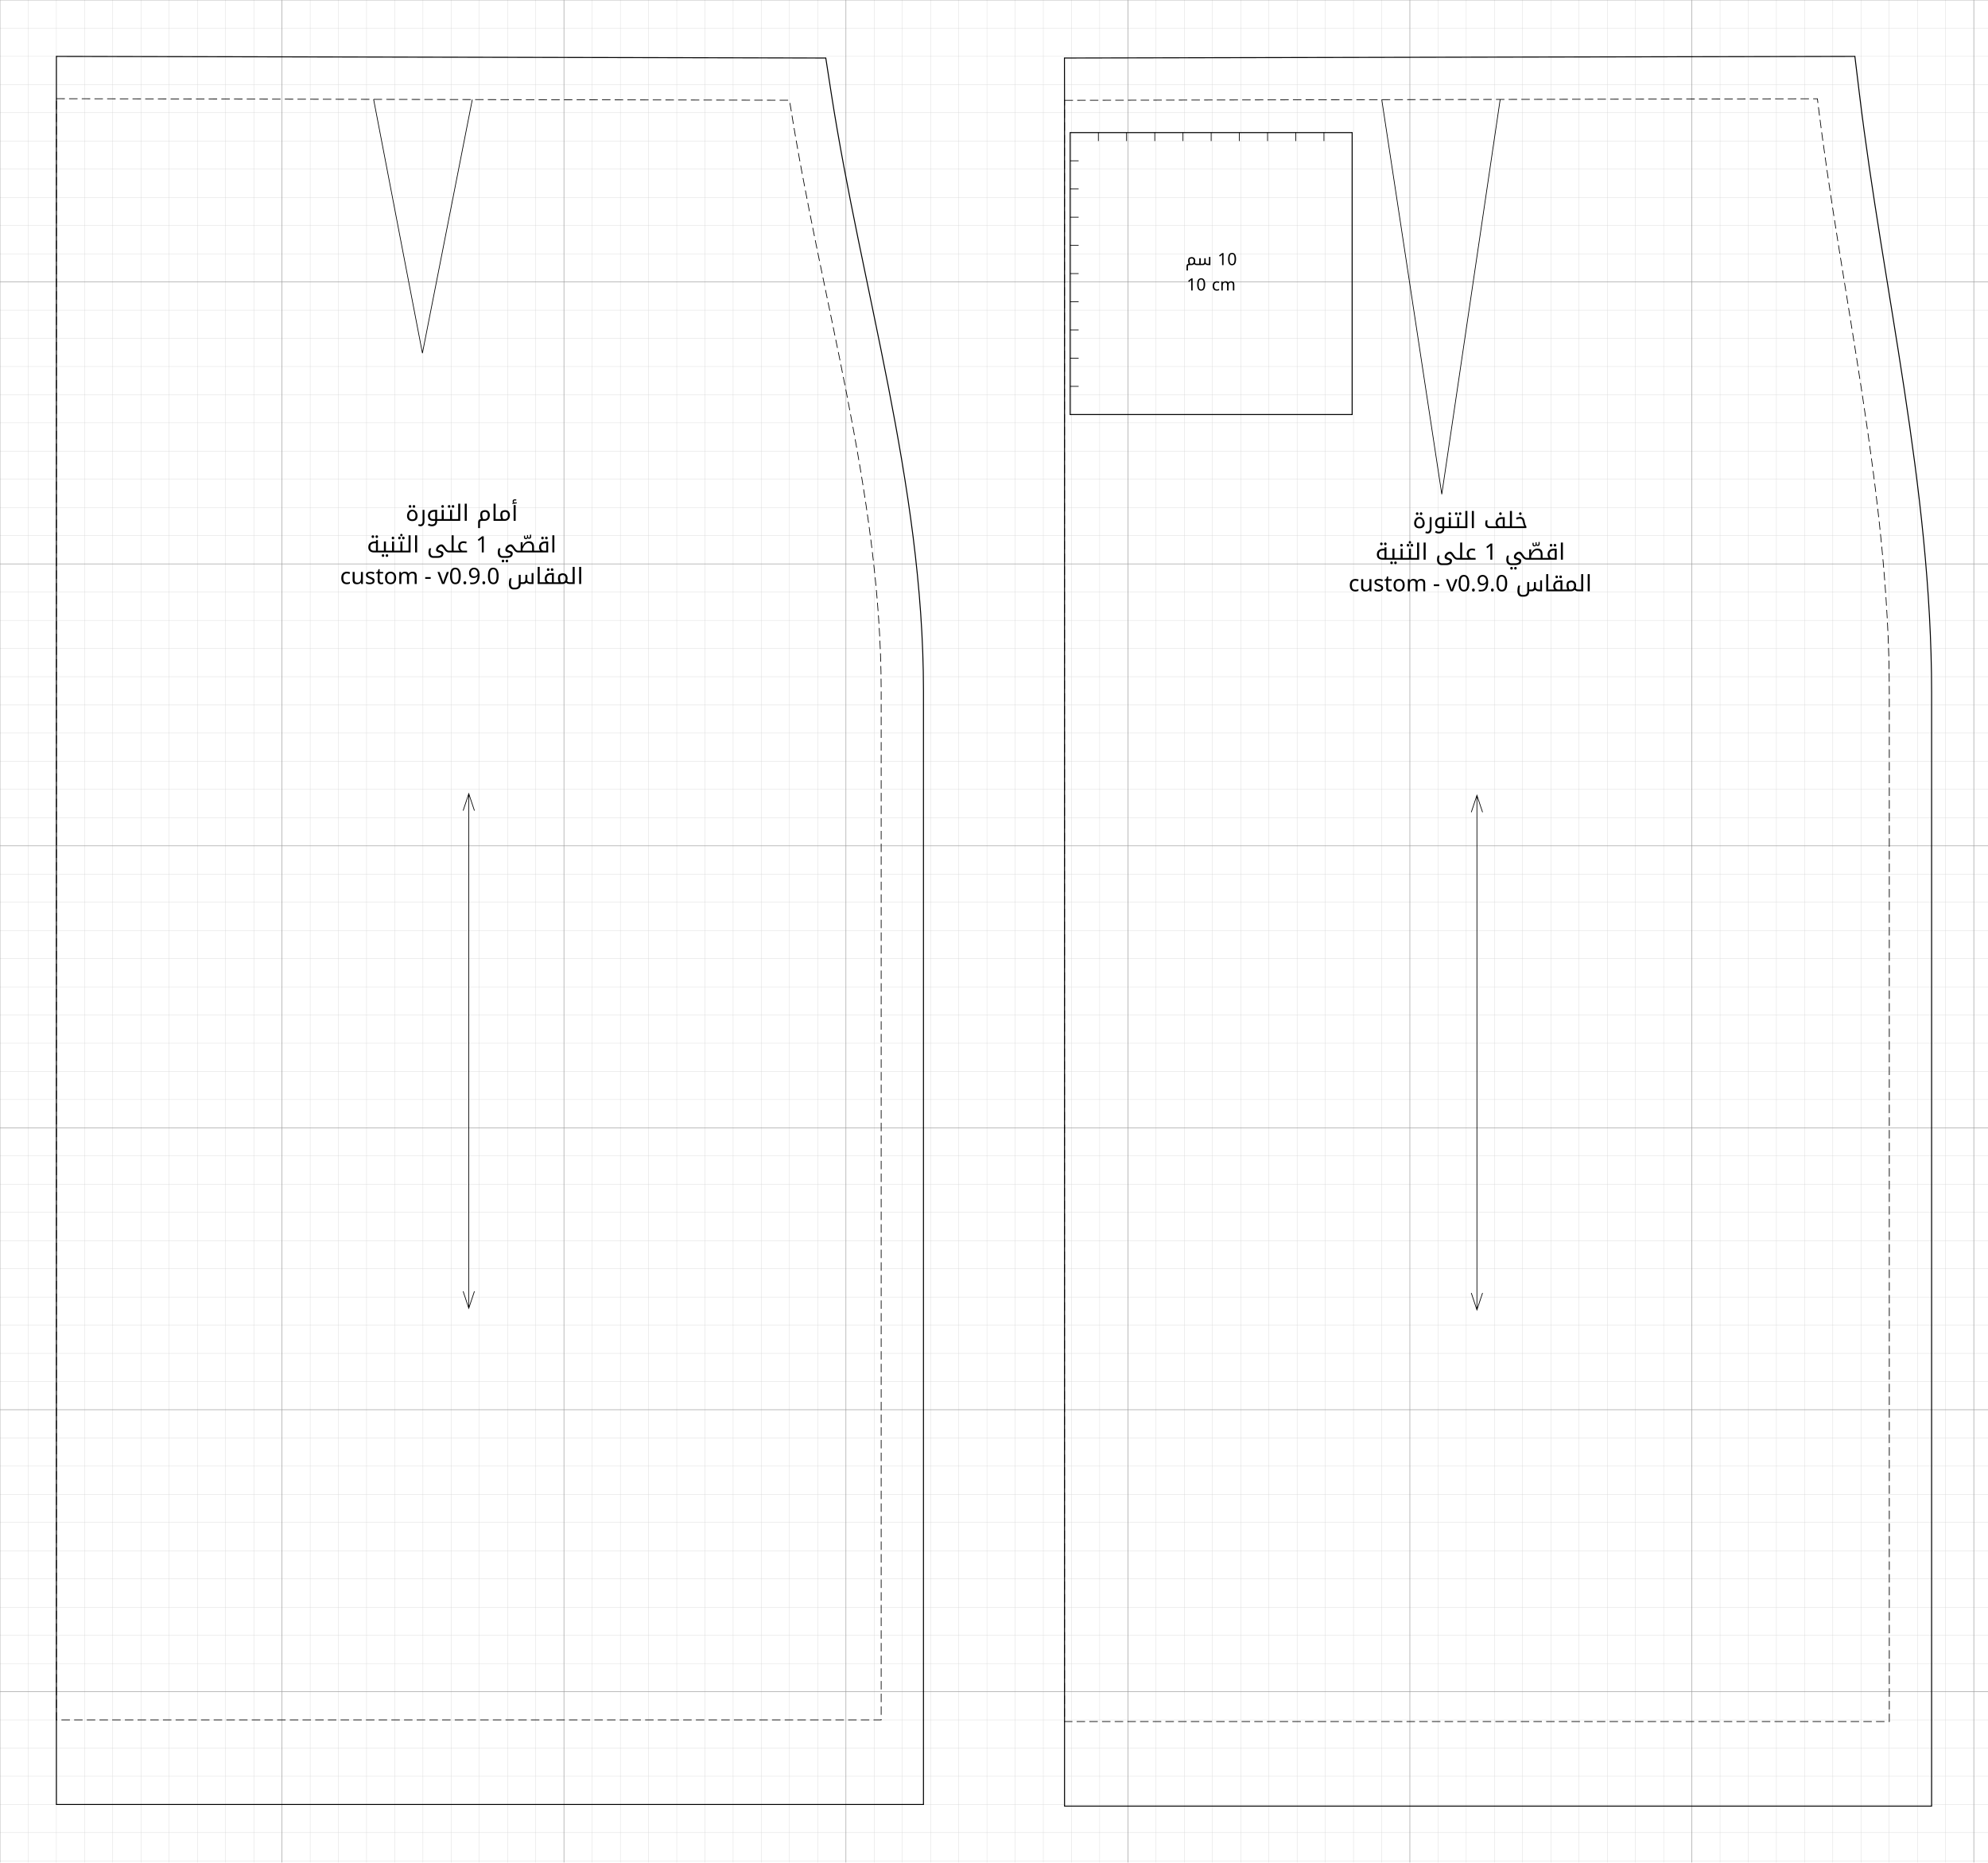
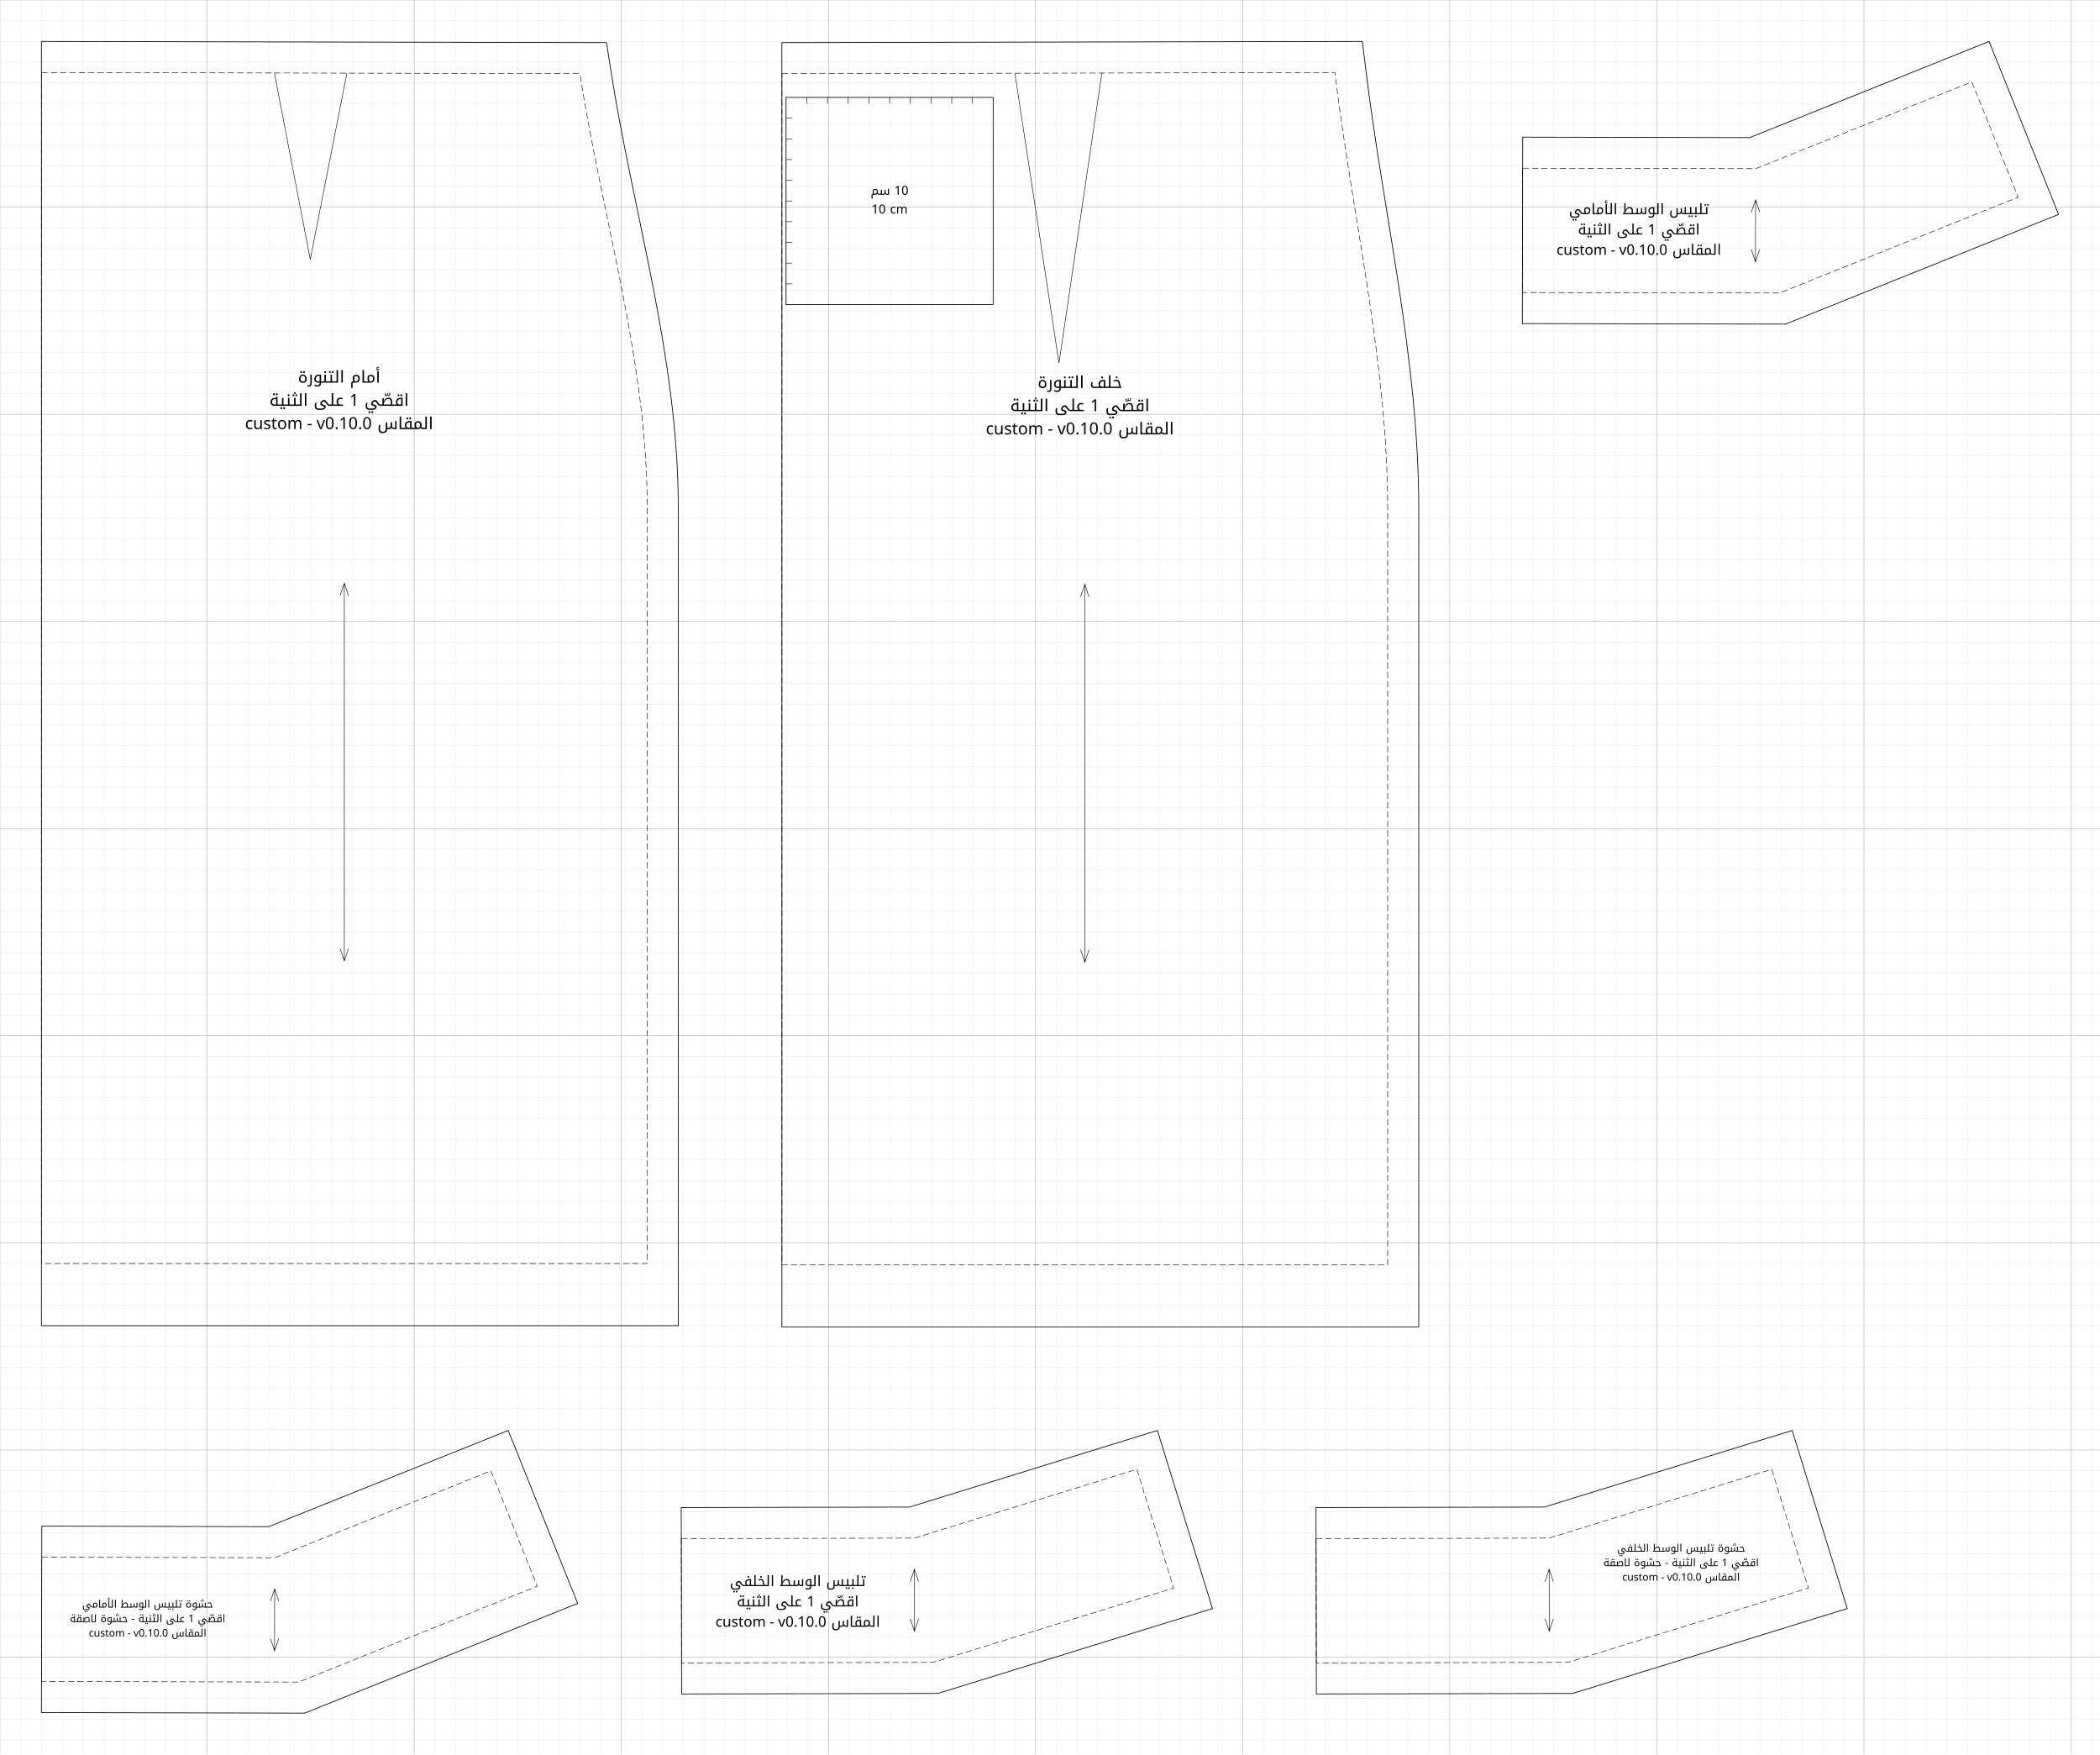
- <svg xmlns="http://www.w3.org/2000/svg" width="705.03mm" height="660.58mm" viewBox="0 0 705.03 660.58">
+ <svg xmlns="http://www.w3.org/2000/svg" width="1013.96mm" height="847.05mm" viewBox="0 0 1013.96 847.05">
  <g id="layer-grid">
-     <path id="grid-minor" d="M 10.00 0 V 660.58 M 20.00 0 V 660.58 M 30.00 0 V 660.58 M 40.00 0 V 660.58 M 50.00 0 V 660.58 M 60.00 0 V 660.58 M 70.00 0 V 660.58 M 80.00 0 V 660.58 M 90.00 0 V 660.58 M 110.00 0 V 660.58 M 120.00 0 V 660.58 M 130.00 0 V 660.58 M 140.00 0 V 660.58 M 150.00 0 V 660.58 M 160.00 0 V 660.58 M 170.00 0 V 660.58 M 180.00 0 V 660.58 M 190.00 0 V 660.58 M 210.00 0 V 660.58 M 220.00 0 V 660.58 M 230.00 0 V 660.58 M 240.00 0 V 660.58 M 250.00 0 V 660.58 M 260.00 0 V 660.58 M 270.00 0 V 660.58 M 280.00 0 V 660.58 M 290.00 0 V 660.58 M 310.00 0 V 660.58 M 320.00 0 V 660.58 M 330.00 0 V 660.58 M 340.00 0 V 660.58 M 350.00 0 V 660.58 M 360.00 0 V 660.58 M 370.00 0 V 660.58 M 380.00 0 V 660.58 M 390.00 0 V 660.58 M 410.00 0 V 660.58 M 420.00 0 V 660.58 M 430.00 0 V 660.58 M 440.00 0 V 660.58 M 450.00 0 V 660.58 M 460.00 0 V 660.58 M 470.00 0 V 660.58 M 480.00 0 V 660.58 M 490.00 0 V 660.58 M 510.00 0 V 660.58 M 520.00 0 V 660.58 M 530.00 0 V 660.58 M 540.00 0 V 660.58 M 550.00 0 V 660.58 M 560.00 0 V 660.58 M 570.00 0 V 660.58 M 580.00 0 V 660.58 M 590.00 0 V 660.58 M 610.00 0 V 660.58 M 620.00 0 V 660.58 M 630.00 0 V 660.58 M 640.00 0 V 660.58 M 650.00 0 V 660.58 M 660.00 0 V 660.58 M 670.00 0 V 660.58 M 680.00 0 V 660.58 M 690.00 0 V 660.58 M 0 10.00 H 705.03 M 0 20.00 H 705.03 M 0 30.00 H 705.03 M 0 40.00 H 705.03 M 0 50.00 H 705.03 M 0 60.00 H 705.03 M 0 70.00 H 705.03 M 0 80.00 H 705.03 M 0 90.00 H 705.03 M 0 110.00 H 705.03 M 0 120.00 H 705.03 M 0 130.00 H 705.03 M 0 140.00 H 705.03 M 0 150.00 H 705.03 M 0 160.00 H 705.03 M 0 170.00 H 705.03 M 0 180.00 H 705.03 M 0 190.00 H 705.03 M 0 210.00 H 705.03 M 0 220.00 H 705.03 M 0 230.00 H 705.03 M 0 240.00 H 705.03 M 0 250.00 H 705.03 M 0 260.00 H 705.03 M 0 270.00 H 705.03 M 0 280.00 H 705.03 M 0 290.00 H 705.03 M 0 310.00 H 705.03 M 0 320.00 H 705.03 M 0 330.00 H 705.03 M 0 340.00 H 705.03 M 0 350.00 H 705.03 M 0 360.00 H 705.03 M 0 370.00 H 705.03 M 0 380.00 H 705.03 M 0 390.00 H 705.03 M 0 410.00 H 705.03 M 0 420.00 H 705.03 M 0 430.00 H 705.03 M 0 440.00 H 705.03 M 0 450.00 H 705.03 M 0 460.00 H 705.03 M 0 470.00 H 705.03 M 0 480.00 H 705.03 M 0 490.00 H 705.03 M 0 510.00 H 705.03 M 0 520.00 H 705.03 M 0 530.00 H 705.03 M 0 540.00 H 705.03 M 0 550.00 H 705.03 M 0 560.00 H 705.03 M 0 570.00 H 705.03 M 0 580.00 H 705.03 M 0 590.00 H 705.03 M 0 610.00 H 705.03 M 0 620.00 H 705.03 M 0 630.00 H 705.03 M 0 640.00 H 705.03 M 0 650.00 H 705.03 M 0 660.00 H 705.03" fill="none" stroke="#d0d0d0" stroke-width="0.1" />
-     <path id="grid-major" d="M 0.00 0 V 660.58 M 100.00 0 V 660.58 M 200.00 0 V 660.58 M 300.00 0 V 660.58 M 400.00 0 V 660.58 M 500.00 0 V 660.58 M 600.00 0 V 660.58 M 700.00 0 V 660.58 M 0 0.00 H 705.03 M 0 100.00 H 705.03 M 0 200.00 H 705.03 M 0 300.00 H 705.03 M 0 400.00 H 705.03 M 0 500.00 H 705.03 M 0 600.00 H 705.03" fill="none" stroke="#a0a0a0" stroke-width="0.2" />
+     <path id="grid-minor" d="M 10.00 0 V 847.05 M 20.00 0 V 847.05 M 30.00 0 V 847.05 M 40.00 0 V 847.05 M 50.00 0 V 847.05 M 60.00 0 V 847.05 M 70.00 0 V 847.05 M 80.00 0 V 847.05 M 90.00 0 V 847.05 M 110.00 0 V 847.05 M 120.00 0 V 847.05 M 130.00 0 V 847.05 M 140.00 0 V 847.05 M 150.00 0 V 847.05 M 160.00 0 V 847.05 M 170.00 0 V 847.05 M 180.00 0 V 847.05 M 190.00 0 V 847.05 M 210.00 0 V 847.05 M 220.00 0 V 847.05 M 230.00 0 V 847.05 M 240.00 0 V 847.05 M 250.00 0 V 847.05 M 260.00 0 V 847.05 M 270.00 0 V 847.05 M 280.00 0 V 847.05 M 290.00 0 V 847.05 M 310.00 0 V 847.05 M 320.00 0 V 847.05 M 330.00 0 V 847.05 M 340.00 0 V 847.05 M 350.00 0 V 847.05 M 360.00 0 V 847.05 M 370.00 0 V 847.05 M 380.00 0 V 847.05 M 390.00 0 V 847.05 M 410.00 0 V 847.05 M 420.00 0 V 847.05 M 430.00 0 V 847.05 M 440.00 0 V 847.05 M 450.00 0 V 847.05 M 460.00 0 V 847.05 M 470.00 0 V 847.05 M 480.00 0 V 847.05 M 490.00 0 V 847.05 M 510.00 0 V 847.05 M 520.00 0 V 847.05 M 530.00 0 V 847.05 M 540.00 0 V 847.05 M 550.00 0 V 847.05 M 560.00 0 V 847.05 M 570.00 0 V 847.05 M 580.00 0 V 847.05 M 590.00 0 V 847.05 M 610.00 0 V 847.05 M 620.00 0 V 847.05 M 630.00 0 V 847.05 M 640.00 0 V 847.05 M 650.00 0 V 847.05 M 660.00 0 V 847.05 M 670.00 0 V 847.05 M 680.00 0 V 847.05 M 690.00 0 V 847.05 M 710.00 0 V 847.05 M 720.00 0 V 847.05 M 730.00 0 V 847.05 M 740.00 0 V 847.05 M 750.00 0 V 847.05 M 760.00 0 V 847.05 M 770.00 0 V 847.05 M 780.00 0 V 847.05 M 790.00 0 V 847.05 M 810.00 0 V 847.05 M 820.00 0 V 847.05 M 830.00 0 V 847.05 M 840.00 0 V 847.05 M 850.00 0 V 847.05 M 860.00 0 V 847.05 M 870.00 0 V 847.05 M 880.00 0 V 847.05 M 890.00 0 V 847.05 M 910.00 0 V 847.05 M 920.00 0 V 847.05 M 930.00 0 V 847.05 M 940.00 0 V 847.05 M 950.00 0 V 847.05 M 960.00 0 V 847.05 M 970.00 0 V 847.05 M 980.00 0 V 847.05 M 990.00 0 V 847.05 M 1010.00 0 V 847.05 M 0 10.00 H 1013.96 M 0 20.00 H 1013.96 M 0 30.00 H 1013.96 M 0 40.00 H 1013.96 M 0 50.00 H 1013.96 M 0 60.00 H 1013.96 M 0 70.00 H 1013.96 M 0 80.00 H 1013.96 M 0 90.00 H 1013.96 M 0 110.00 H 1013.96 M 0 120.00 H 1013.96 M 0 130.00 H 1013.96 M 0 140.00 H 1013.96 M 0 150.00 H 1013.96 M 0 160.00 H 1013.96 M 0 170.00 H 1013.96 M 0 180.00 H 1013.96 M 0 190.00 H 1013.96 M 0 210.00 H 1013.96 M 0 220.00 H 1013.96 M 0 230.00 H 1013.96 M 0 240.00 H 1013.96 M 0 250.00 H 1013.96 M 0 260.00 H 1013.96 M 0 270.00 H 1013.96 M 0 280.00 H 1013.96 M 0 290.00 H 1013.96 M 0 310.00 H 1013.96 M 0 320.00 H 1013.96 M 0 330.00 H 1013.96 M 0 340.00 H 1013.96 M 0 350.00 H 1013.96 M 0 360.00 H 1013.96 M 0 370.00 H 1013.96 M 0 380.00 H 1013.96 M 0 390.00 H 1013.96 M 0 410.00 H 1013.96 M 0 420.00 H 1013.96 M 0 430.00 H 1013.96 M 0 440.00 H 1013.96 M 0 450.00 H 1013.96 M 0 460.00 H 1013.96 M 0 470.00 H 1013.96 M 0 480.00 H 1013.96 M 0 490.00 H 1013.96 M 0 510.00 H 1013.96 M 0 520.00 H 1013.96 M 0 530.00 H 1013.96 M 0 540.00 H 1013.96 M 0 550.00 H 1013.96 M 0 560.00 H 1013.96 M 0 570.00 H 1013.96 M 0 580.00 H 1013.96 M 0 590.00 H 1013.96 M 0 610.00 H 1013.96 M 0 620.00 H 1013.96 M 0 630.00 H 1013.96 M 0 640.00 H 1013.96 M 0 650.00 H 1013.96 M 0 660.00 H 1013.96 M 0 670.00 H 1013.96 M 0 680.00 H 1013.96 M 0 690.00 H 1013.96 M 0 710.00 H 1013.96 M 0 720.00 H 1013.96 M 0 730.00 H 1013.96 M 0 740.00 H 1013.96 M 0 750.00 H 1013.96 M 0 760.00 H 1013.96 M 0 770.00 H 1013.96 M 0 780.00 H 1013.96 M 0 790.00 H 1013.96 M 0 810.00 H 1013.96 M 0 820.00 H 1013.96 M 0 830.00 H 1013.96 M 0 840.00 H 1013.96" fill="none" stroke="#d0d0d0" stroke-width="0.1" />
+     <path id="grid-major" d="M 0.00 0 V 847.05 M 100.00 0 V 847.05 M 200.00 0 V 847.05 M 300.00 0 V 847.05 M 400.00 0 V 847.05 M 500.00 0 V 847.05 M 600.00 0 V 847.05 M 700.00 0 V 847.05 M 800.00 0 V 847.05 M 900.00 0 V 847.05 M 1000.00 0 V 847.05 M 0 0.00 H 1013.96 M 0 100.00 H 1013.96 M 0 200.00 H 1013.96 M 0 300.00 H 1013.96 M 0 400.00 H 1013.96 M 0 500.00 H 1013.96 M 0 600.00 H 1013.96 M 0 700.00 H 1013.96 M 0 800.00 H 1013.96" fill="none" stroke="#a0a0a0" stroke-width="0.2" />
  </g>
  <g id="layer-cut">
    <path id="piece-skirt-front-cut" d="M 20.03 20.00 L 280.03 20.55 L 292.86 20.58 L 294.82 33.25 C 297.49 50.42 300.80 67.47 304.34 84.79 C 307.88 102.11 311.62 119.55 315.04 137.10 C 318.45 154.64 321.58 172.56 323.83 190.41 C 324.95 199.34 325.88 208.51 326.51 217.53 C 327.14 226.55 327.50 235.88 327.50 245.00 L 327.50 610.00 L 327.50 640.00 L 20.00 640.00 L 20.00 610.00 L 20.00 35.00 L 20.00 20.00 L 20.03 20.00 Z" fill="none" stroke="#000000" stroke-width="0.35" />
    <path id="piece-skirt-back-cut" d="M 377.50 20.58 L 644.50 20.03 L 657.82 20.00 L 659.42 33.22 C 661.52 50.55 664.13 67.78 666.91 85.23 C 669.69 102.68 672.63 120.24 675.30 137.86 C 677.97 155.48 680.42 173.40 682.17 191.25 C 683.92 209.11 685.03 227.45 685.03 245.58 L 685.03 610.58 L 685.03 640.58 L 377.53 640.58 L 377.53 610.58 L 377.53 35.58 L 377.50 20.58 Z" fill="none" stroke="#000000" stroke-width="0.35" />
+     <path id="piece-waist-facing-front-cut" d="M 735.22 66.21 L 844.80 66.44 L 946.49 25.59 L 960.41 20.00 L 966.00 33.92 L 988.37 89.59 L 993.96 103.51 L 980.04 109.10 L 864.82 155.39 L 862.11 156.48 L 859.20 156.47 L 735.03 156.21 L 735.06 141.21 L 735.19 81.21 L 735.22 66.21 Z" fill="none" stroke="#000000" stroke-width="0.35" />
+     <path id="piece-waist-facing-interfacing-front-cut" d="M 20.19 736.78 L 129.77 737.02 L 231.46 696.17 L 245.38 690.58 L 250.97 704.49 L 273.33 760.17 L 278.93 774.09 L 265.01 779.68 L 149.79 825.97 L 147.08 827.05 L 144.17 827.05 L 20.00 826.78 L 20.03 811.78 L 20.16 751.78 L 20.19 736.78 Z" fill="none" stroke="#000000" stroke-width="0.35" />
+     <path id="piece-waist-facing-back-cut" d="M 328.93 727.80 L 439.18 727.57 L 544.51 695.01 L 558.84 690.58 L 563.27 704.91 L 580.99 762.23 L 585.42 776.56 L 571.09 780.99 L 455.01 816.88 L 452.86 817.54 L 450.61 817.55 L 329.11 817.80 L 329.08 802.80 L 328.96 742.80 L 328.93 727.80 Z" fill="none" stroke="#000000" stroke-width="0.35" />
+     <path id="piece-waist-facing-interfacing-back-cut" d="M 635.42 727.80 L 745.67 727.57 L 851.00 695.01 L 865.33 690.58 L 869.76 704.91 L 887.49 762.23 L 891.92 776.56 L 877.59 780.99 L 761.51 816.88 L 759.36 817.54 L 757.11 817.55 L 635.61 817.80 L 635.58 802.80 L 635.45 742.80 L 635.42 727.80 Z" fill="none" stroke="#000000" stroke-width="0.35" />
  </g>
  <g id="layer-stitch">
    <path id="piece-skirt-front-stitch" d="M 20.00 35.00 L 280.00 35.55 C 290.83 105.37 312.50 174.35 312.50 245.00 L 312.50 610.00 L 20.00 610.00 L 20.00 35.00 Z" fill="none" stroke="#000000" stroke-width="0.25" stroke-dasharray="3 1.5" />
    <path id="piece-skirt-back-stitch" d="M 377.53 35.58 L 644.53 35.03 C 653.03 105.21 670.03 174.88 670.03 245.58 L 670.03 610.58 L 377.53 610.58 L 377.53 35.58 Z" fill="none" stroke="#000000" stroke-width="0.25" stroke-dasharray="3 1.5" />
+     <path id="piece-waist-facing-front-stitch" d="M 735.19 81.21 L 847.69 81.45 L 952.08 39.51 L 974.45 95.19 L 859.23 141.47 L 735.06 141.21 L 735.19 81.21 Z" fill="none" stroke="#000000" stroke-width="0.25" stroke-dasharray="3 1.5" />
+     <path id="piece-waist-facing-interfacing-front-stitch" d="M 20.16 751.78 L 132.66 752.02 L 237.05 710.09 L 259.42 765.76 L 144.20 812.05 L 20.03 811.78 L 20.16 751.78 Z" fill="none" stroke="#000000" stroke-width="0.25" stroke-dasharray="3 1.5" />
+     <path id="piece-waist-facing-back-stitch" d="M 328.96 742.80 L 441.46 742.56 L 548.94 709.34 L 566.66 766.66 L 450.58 802.55 L 329.08 802.80 L 328.96 742.80 Z" fill="none" stroke="#000000" stroke-width="0.25" stroke-dasharray="3 1.5" />
+     <path id="piece-waist-facing-interfacing-back-stitch" d="M 635.45 742.80 L 747.95 742.56 L 855.43 709.34 L 873.15 766.66 L 757.08 802.55 L 635.58 802.80 L 635.45 742.80 Z" fill="none" stroke="#000000" stroke-width="0.25" stroke-dasharray="3 1.5" />
  </g>
  <g id="layer-notches">

</g>
  <g id="layer-grain">
    <path id="piece-skirt-front-grain" d="M 166.25 281.50 L 166.25 464.00 M 164.25 458.00 L 166.25 464.00 L 168.25 458.00 M 168.25 287.50 L 166.25 281.50 L 164.25 287.50" fill="none" stroke="#000000" stroke-width="0.25" />
    <path id="piece-skirt-back-grain" d="M 523.78 282.08 L 523.78 464.58 M 521.78 458.58 L 523.78 464.58 L 525.78 458.58 M 525.78 288.08 L 523.78 282.08 L 521.78 288.08" fill="none" stroke="#000000" stroke-width="0.25" />
+     <path id="piece-waist-facing-front-grain" d="M 847.66 96.45 L 847.59 126.45 M 845.61 120.44 L 847.59 126.45 L 849.61 120.45 M 849.64 102.45 L 847.66 96.45 L 845.64 102.44" fill="none" stroke="#000000" stroke-width="0.25" />
+     <path id="piece-waist-facing-interfacing-front-grain" d="M 132.63 767.02 L 132.56 797.02 M 130.58 791.02 L 132.56 797.02 L 134.58 791.03 M 134.61 773.03 L 132.63 767.02 L 130.61 773.02" fill="none" stroke="#000000" stroke-width="0.25" />
+     <path id="piece-waist-facing-back-grain" d="M 441.49 757.56 L 441.55 787.56 M 439.54 781.57 L 441.55 787.56 L 443.54 781.56 M 443.50 763.56 L 441.49 757.56 L 439.50 763.57" fill="none" stroke="#000000" stroke-width="0.25" />
+     <path id="piece-waist-facing-interfacing-back-grain" d="M 747.98 757.56 L 748.04 787.56 M 746.03 781.57 L 748.04 787.56 L 750.03 781.56 M 750.00 763.56 L 747.98 757.56 L 746.00 763.57" fill="none" stroke="#000000" stroke-width="0.25" />
  </g>
  <g id="layer-darts">
    <path id="piece-skirt-front-dart-waist-dart" d="M 132.50 35.24 L 149.81 125.27 L 167.50 35.31" fill="none" stroke="#000000" stroke-width="0.25" />
    <path id="piece-skirt-back-dart-waist-dart" d="M 490.03 35.34 L 511.32 175.30 L 532.03 35.26" fill="none" stroke="#000000" stroke-width="0.25" />
  </g>
  <g id="layer-marks">

</g>
  <g id="layer-labels">
    <text id="piece-skirt-front-label-name" x="163.75" y="184.73" font-family="&quot;IBM Plex Sans Arabic&quot;, &quot;Noto Kufi Arabic&quot;, &quot;Geeza Pro&quot;, &quot;Segoe UI&quot;, Tahoma, sans-serif" font-size="8.00" direction="rtl" unicode-bidi="plaintext" text-anchor="middle">أمام التنورة</text>
    <text id="piece-skirt-front-label-cut" x="163.75" y="195.93" font-family="&quot;IBM Plex Sans Arabic&quot;, &quot;Noto Kufi Arabic&quot;, &quot;Geeza Pro&quot;, &quot;Segoe UI&quot;, Tahoma, sans-serif" font-size="8.00" direction="rtl" unicode-bidi="plaintext" text-anchor="middle">اقصّي 1 على الثنية</text>
-     <text id="piece-skirt-front-label-size" x="163.75" y="207.13" font-family="&quot;IBM Plex Sans Arabic&quot;, &quot;Noto Kufi Arabic&quot;, &quot;Geeza Pro&quot;, &quot;Segoe UI&quot;, Tahoma, sans-serif" font-size="8.00" direction="rtl" unicode-bidi="plaintext" text-anchor="middle">المقاس custom - v0.9.0</text>
+     <text id="piece-skirt-front-label-size" x="163.75" y="207.13" font-family="&quot;IBM Plex Sans Arabic&quot;, &quot;Noto Kufi Arabic&quot;, &quot;Geeza Pro&quot;, &quot;Segoe UI&quot;, Tahoma, sans-serif" font-size="8.00" direction="rtl" unicode-bidi="plaintext" text-anchor="middle">المقاس custom - v0.10.0</text>
    <text id="piece-skirt-back-label-name" x="521.42" y="187.30" font-family="&quot;IBM Plex Sans Arabic&quot;, &quot;Noto Kufi Arabic&quot;, &quot;Geeza Pro&quot;, &quot;Segoe UI&quot;, Tahoma, sans-serif" font-size="8.00" direction="rtl" unicode-bidi="plaintext" text-anchor="middle">خلف التنورة</text>
    <text id="piece-skirt-back-label-cut" x="521.42" y="198.50" font-family="&quot;IBM Plex Sans Arabic&quot;, &quot;Noto Kufi Arabic&quot;, &quot;Geeza Pro&quot;, &quot;Segoe UI&quot;, Tahoma, sans-serif" font-size="8.00" direction="rtl" unicode-bidi="plaintext" text-anchor="middle">اقصّي 1 على الثنية</text>
-     <text id="piece-skirt-back-label-size" x="521.42" y="209.70" font-family="&quot;IBM Plex Sans Arabic&quot;, &quot;Noto Kufi Arabic&quot;, &quot;Geeza Pro&quot;, &quot;Segoe UI&quot;, Tahoma, sans-serif" font-size="8.00" direction="rtl" unicode-bidi="plaintext" text-anchor="middle">المقاس custom - v0.9.0</text>
+     <text id="piece-skirt-back-label-size" x="521.42" y="209.70" font-family="&quot;IBM Plex Sans Arabic&quot;, &quot;Noto Kufi Arabic&quot;, &quot;Geeza Pro&quot;, &quot;Segoe UI&quot;, Tahoma, sans-serif" font-size="8.00" direction="rtl" unicode-bidi="plaintext" text-anchor="middle">المقاس custom - v0.10.0</text>
+     <text id="piece-waist-facing-front-label-name" x="791.31" y="103.41" font-family="&quot;IBM Plex Sans Arabic&quot;, &quot;Noto Kufi Arabic&quot;, &quot;Geeza Pro&quot;, &quot;Segoe UI&quot;, Tahoma, sans-serif" font-size="7.00" direction="rtl" unicode-bidi="plaintext" text-anchor="middle">تلبيس الوسط الأمامي</text>
+     <text id="piece-waist-facing-front-label-cut" x="791.31" y="113.21" font-family="&quot;IBM Plex Sans Arabic&quot;, &quot;Noto Kufi Arabic&quot;, &quot;Geeza Pro&quot;, &quot;Segoe UI&quot;, Tahoma, sans-serif" font-size="7.00" direction="rtl" unicode-bidi="plaintext" text-anchor="middle">اقصّي 1 على الثنية</text>
+     <text id="piece-waist-facing-front-label-size" x="791.31" y="123.01" font-family="&quot;IBM Plex Sans Arabic&quot;, &quot;Noto Kufi Arabic&quot;, &quot;Geeza Pro&quot;, &quot;Segoe UI&quot;, Tahoma, sans-serif" font-size="7.00" direction="rtl" unicode-bidi="plaintext" text-anchor="middle">المقاس custom - v0.10.0</text>
+     <text id="piece-waist-facing-interfacing-front-label-name" x="71.28" y="776.09" font-family="&quot;IBM Plex Sans Arabic&quot;, &quot;Noto Kufi Arabic&quot;, &quot;Geeza Pro&quot;, &quot;Segoe UI&quot;, Tahoma, sans-serif" font-size="5.00" direction="rtl" unicode-bidi="plaintext" text-anchor="middle">حشوة تلبيس الوسط الأمامي</text>
+     <text id="piece-waist-facing-interfacing-front-label-cut" x="71.28" y="783.09" font-family="&quot;IBM Plex Sans Arabic&quot;, &quot;Noto Kufi Arabic&quot;, &quot;Geeza Pro&quot;, &quot;Segoe UI&quot;, Tahoma, sans-serif" font-size="5.00" direction="rtl" unicode-bidi="plaintext" text-anchor="middle">اقصّي 1 على الثنية - حشوة لاصقة</text>
+     <text id="piece-waist-facing-interfacing-front-label-size" x="71.28" y="790.09" font-family="&quot;IBM Plex Sans Arabic&quot;, &quot;Noto Kufi Arabic&quot;, &quot;Geeza Pro&quot;, &quot;Segoe UI&quot;, Tahoma, sans-serif" font-size="5.00" direction="rtl" unicode-bidi="plaintext" text-anchor="middle">المقاس custom - v0.10.0</text>
+     <text id="piece-waist-facing-back-label-name" x="385.21" y="765.74" font-family="&quot;IBM Plex Sans Arabic&quot;, &quot;Noto Kufi Arabic&quot;, &quot;Geeza Pro&quot;, &quot;Segoe UI&quot;, Tahoma, sans-serif" font-size="7.00" direction="rtl" unicode-bidi="plaintext" text-anchor="middle">تلبيس الوسط الخلفي</text>
+     <text id="piece-waist-facing-back-label-cut" x="385.21" y="775.54" font-family="&quot;IBM Plex Sans Arabic&quot;, &quot;Noto Kufi Arabic&quot;, &quot;Geeza Pro&quot;, &quot;Segoe UI&quot;, Tahoma, sans-serif" font-size="7.00" direction="rtl" unicode-bidi="plaintext" text-anchor="middle">اقصّي 1 على الثنية</text>
+     <text id="piece-waist-facing-back-label-size" x="385.21" y="785.34" font-family="&quot;IBM Plex Sans Arabic&quot;, &quot;Noto Kufi Arabic&quot;, &quot;Geeza Pro&quot;, &quot;Segoe UI&quot;, Tahoma, sans-serif" font-size="7.00" direction="rtl" unicode-bidi="plaintext" text-anchor="middle">المقاس custom - v0.10.0</text>
+     <text id="piece-waist-facing-interfacing-back-label-name" x="811.70" y="749.09" font-family="&quot;IBM Plex Sans Arabic&quot;, &quot;Noto Kufi Arabic&quot;, &quot;Geeza Pro&quot;, &quot;Segoe UI&quot;, Tahoma, sans-serif" font-size="5.00" direction="rtl" unicode-bidi="plaintext" text-anchor="middle">حشوة تلبيس الوسط الخلفي</text>
+     <text id="piece-waist-facing-interfacing-back-label-cut" x="811.70" y="756.09" font-family="&quot;IBM Plex Sans Arabic&quot;, &quot;Noto Kufi Arabic&quot;, &quot;Geeza Pro&quot;, &quot;Segoe UI&quot;, Tahoma, sans-serif" font-size="5.00" direction="rtl" unicode-bidi="plaintext" text-anchor="middle">اقصّي 1 على الثنية - حشوة لاصقة</text>
+     <text id="piece-waist-facing-interfacing-back-label-size" x="811.70" y="763.09" font-family="&quot;IBM Plex Sans Arabic&quot;, &quot;Noto Kufi Arabic&quot;, &quot;Geeza Pro&quot;, &quot;Segoe UI&quot;, Tahoma, sans-serif" font-size="5.00" direction="rtl" unicode-bidi="plaintext" text-anchor="middle">المقاس custom - v0.10.0</text>
  </g>
  <g id="layer-scale">
    <rect id="piece-skirt-back-scale-square" x="379.53" y="47.03" width="100.00" height="100.00" fill="none" stroke="#000000" stroke-width="0.35" />
    <path id="piece-skirt-back-scale-ticks" d="M 389.53 47.03 v 3.00 M 379.53 57.03 h 3.00 M 399.53 47.03 v 3.00 M 379.53 67.03 h 3.00 M 409.53 47.03 v 3.00 M 379.53 77.03 h 3.00 M 419.53 47.03 v 3.00 M 379.53 87.03 h 3.00 M 429.53 47.03 v 3.00 M 379.53 97.03 h 3.00 M 439.53 47.03 v 3.00 M 379.53 107.03 h 3.00 M 449.53 47.03 v 3.00 M 379.53 117.03 h 3.00 M 459.53 47.03 v 3.00 M 379.53 127.03 h 3.00 M 469.53 47.03 v 3.00 M 379.53 137.03 h 3.00" fill="none" stroke="#000000" stroke-width="0.25" />
    <text id="piece-skirt-back-scale-caption-ar" x="429.53" y="94.03" font-family="&quot;IBM Plex Sans Arabic&quot;, &quot;Noto Kufi Arabic&quot;, &quot;Geeza Pro&quot;, &quot;Segoe UI&quot;, Tahoma, sans-serif" font-size="6.00" direction="rtl" unicode-bidi="plaintext" text-anchor="middle">10 سم</text>
    <text id="piece-skirt-back-scale-caption-en" x="429.53" y="103.03" font-family="&quot;IBM Plex Sans Arabic&quot;, &quot;Noto Kufi Arabic&quot;, &quot;Geeza Pro&quot;, &quot;Segoe UI&quot;, Tahoma, sans-serif" font-size="6.00" direction="ltr" unicode-bidi="plaintext" text-anchor="middle">10 cm</text>
  </g>
</svg>
